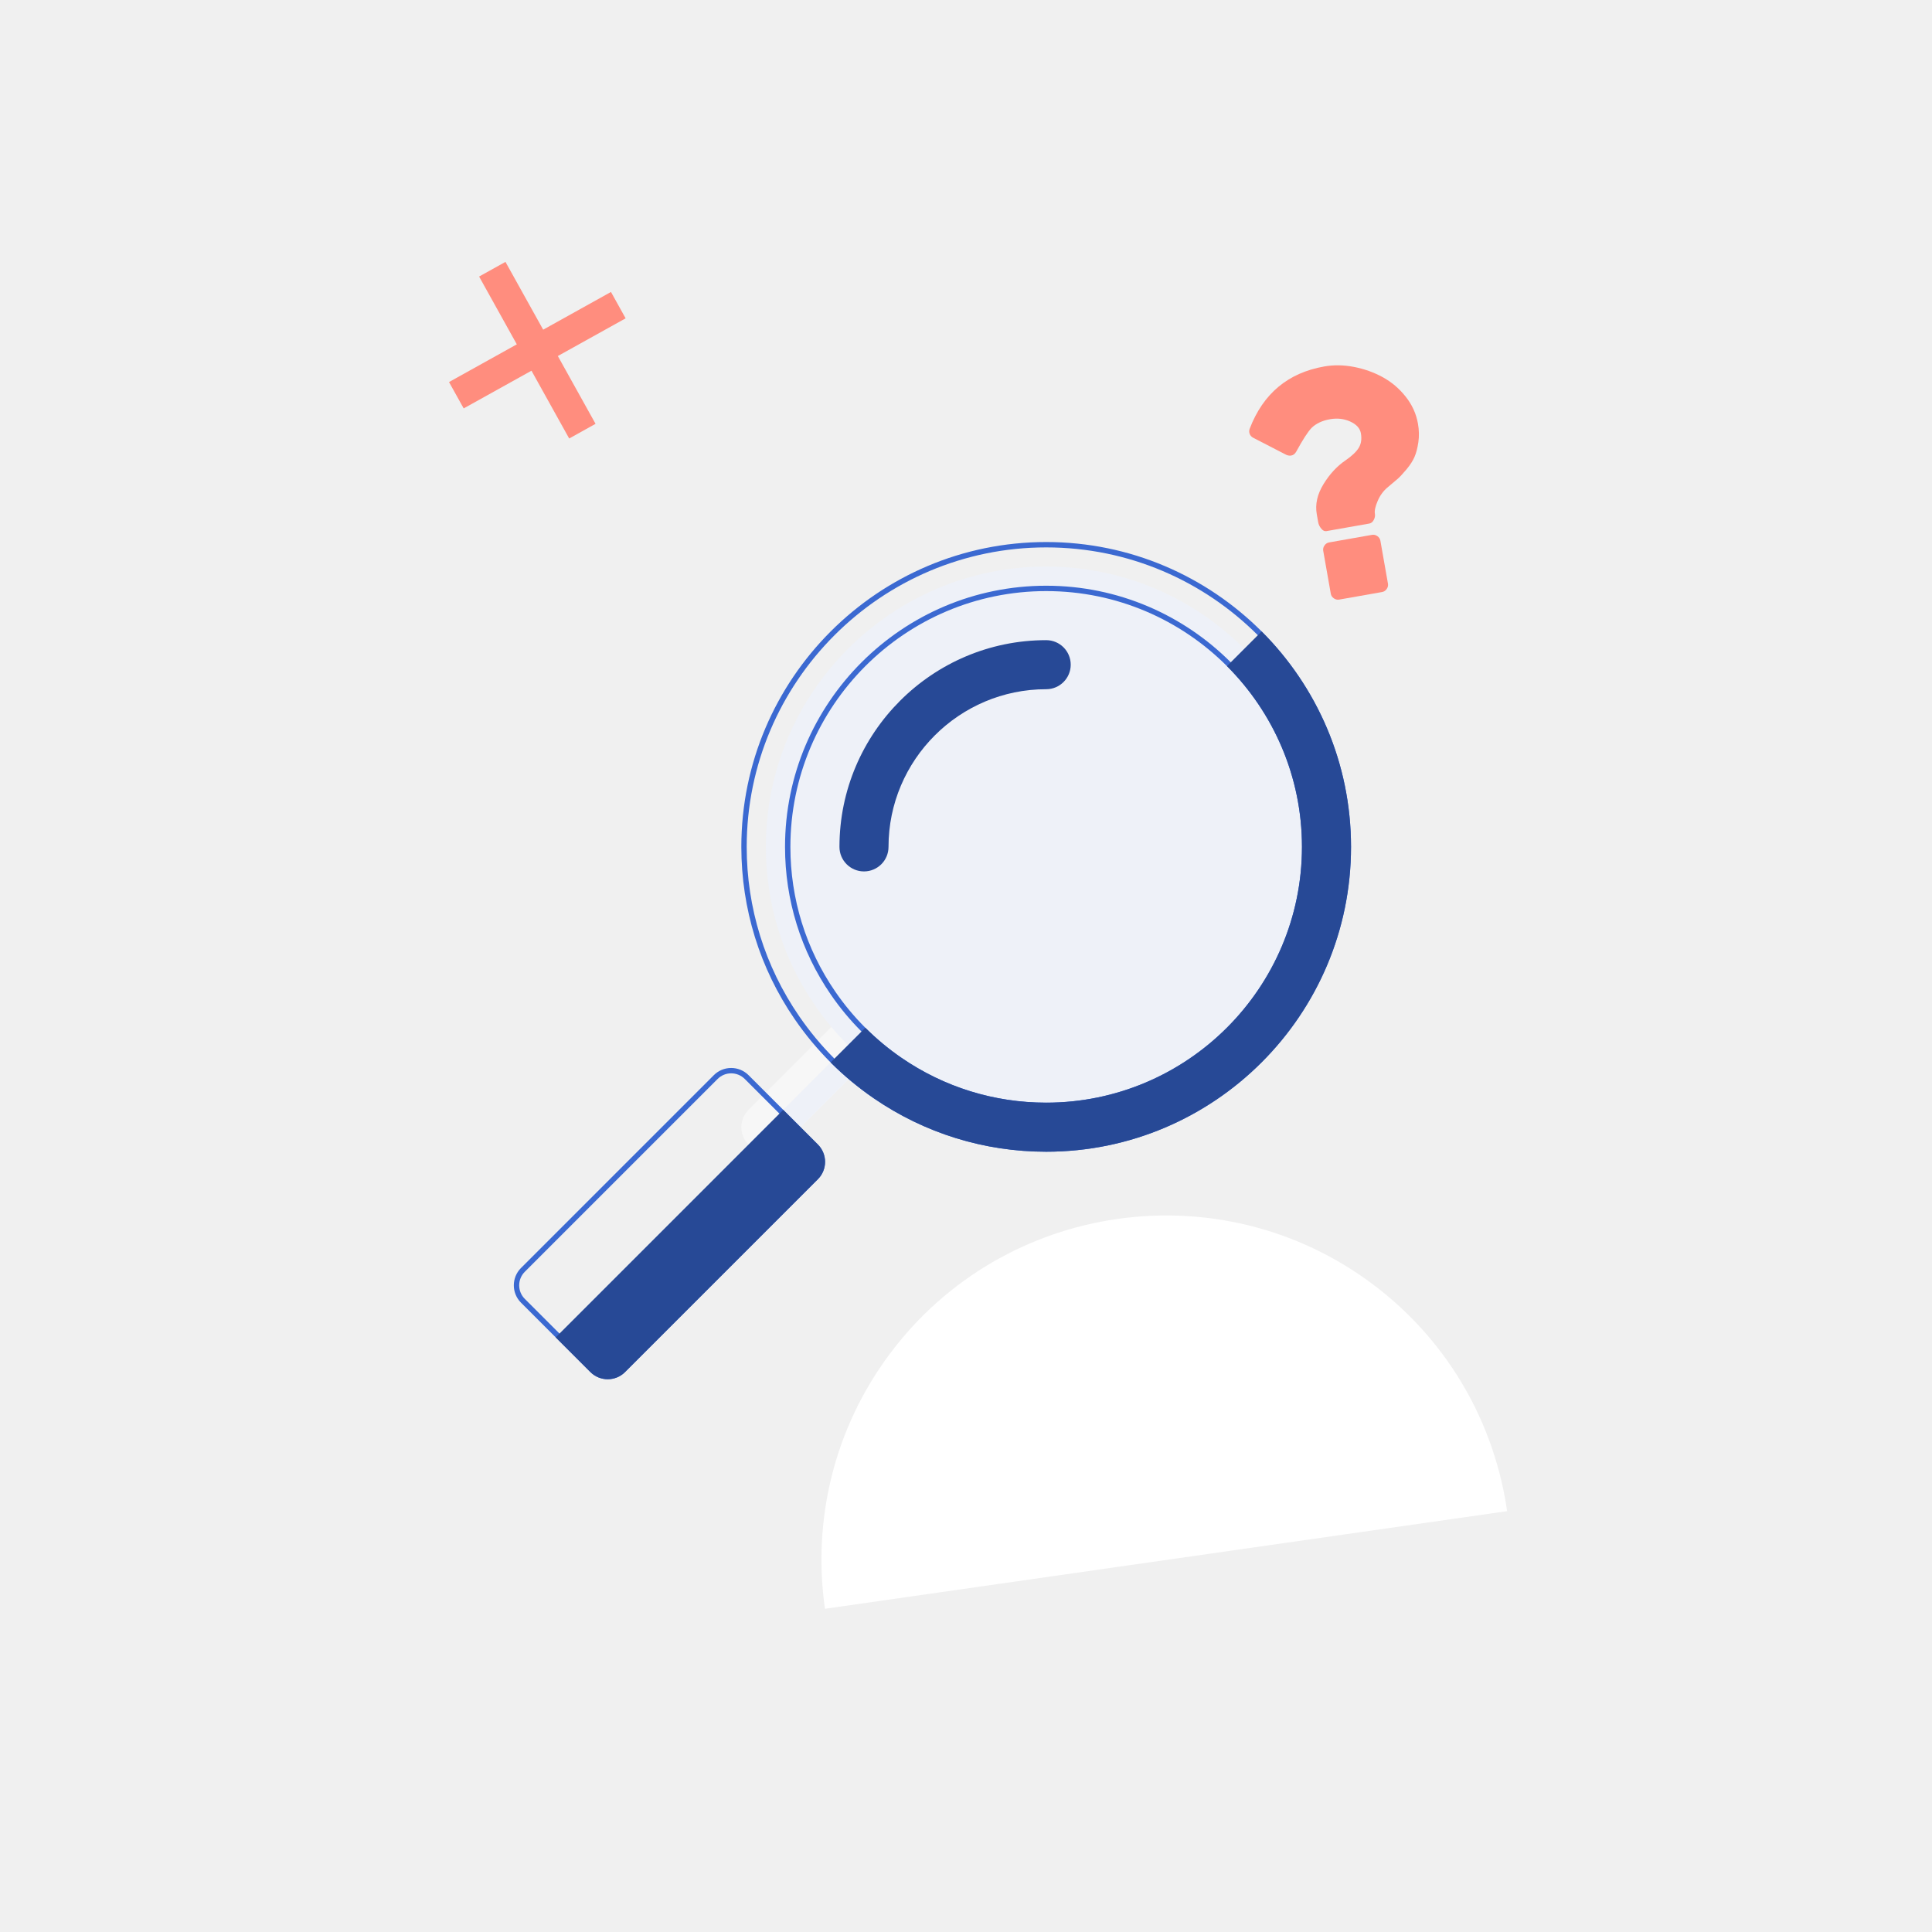
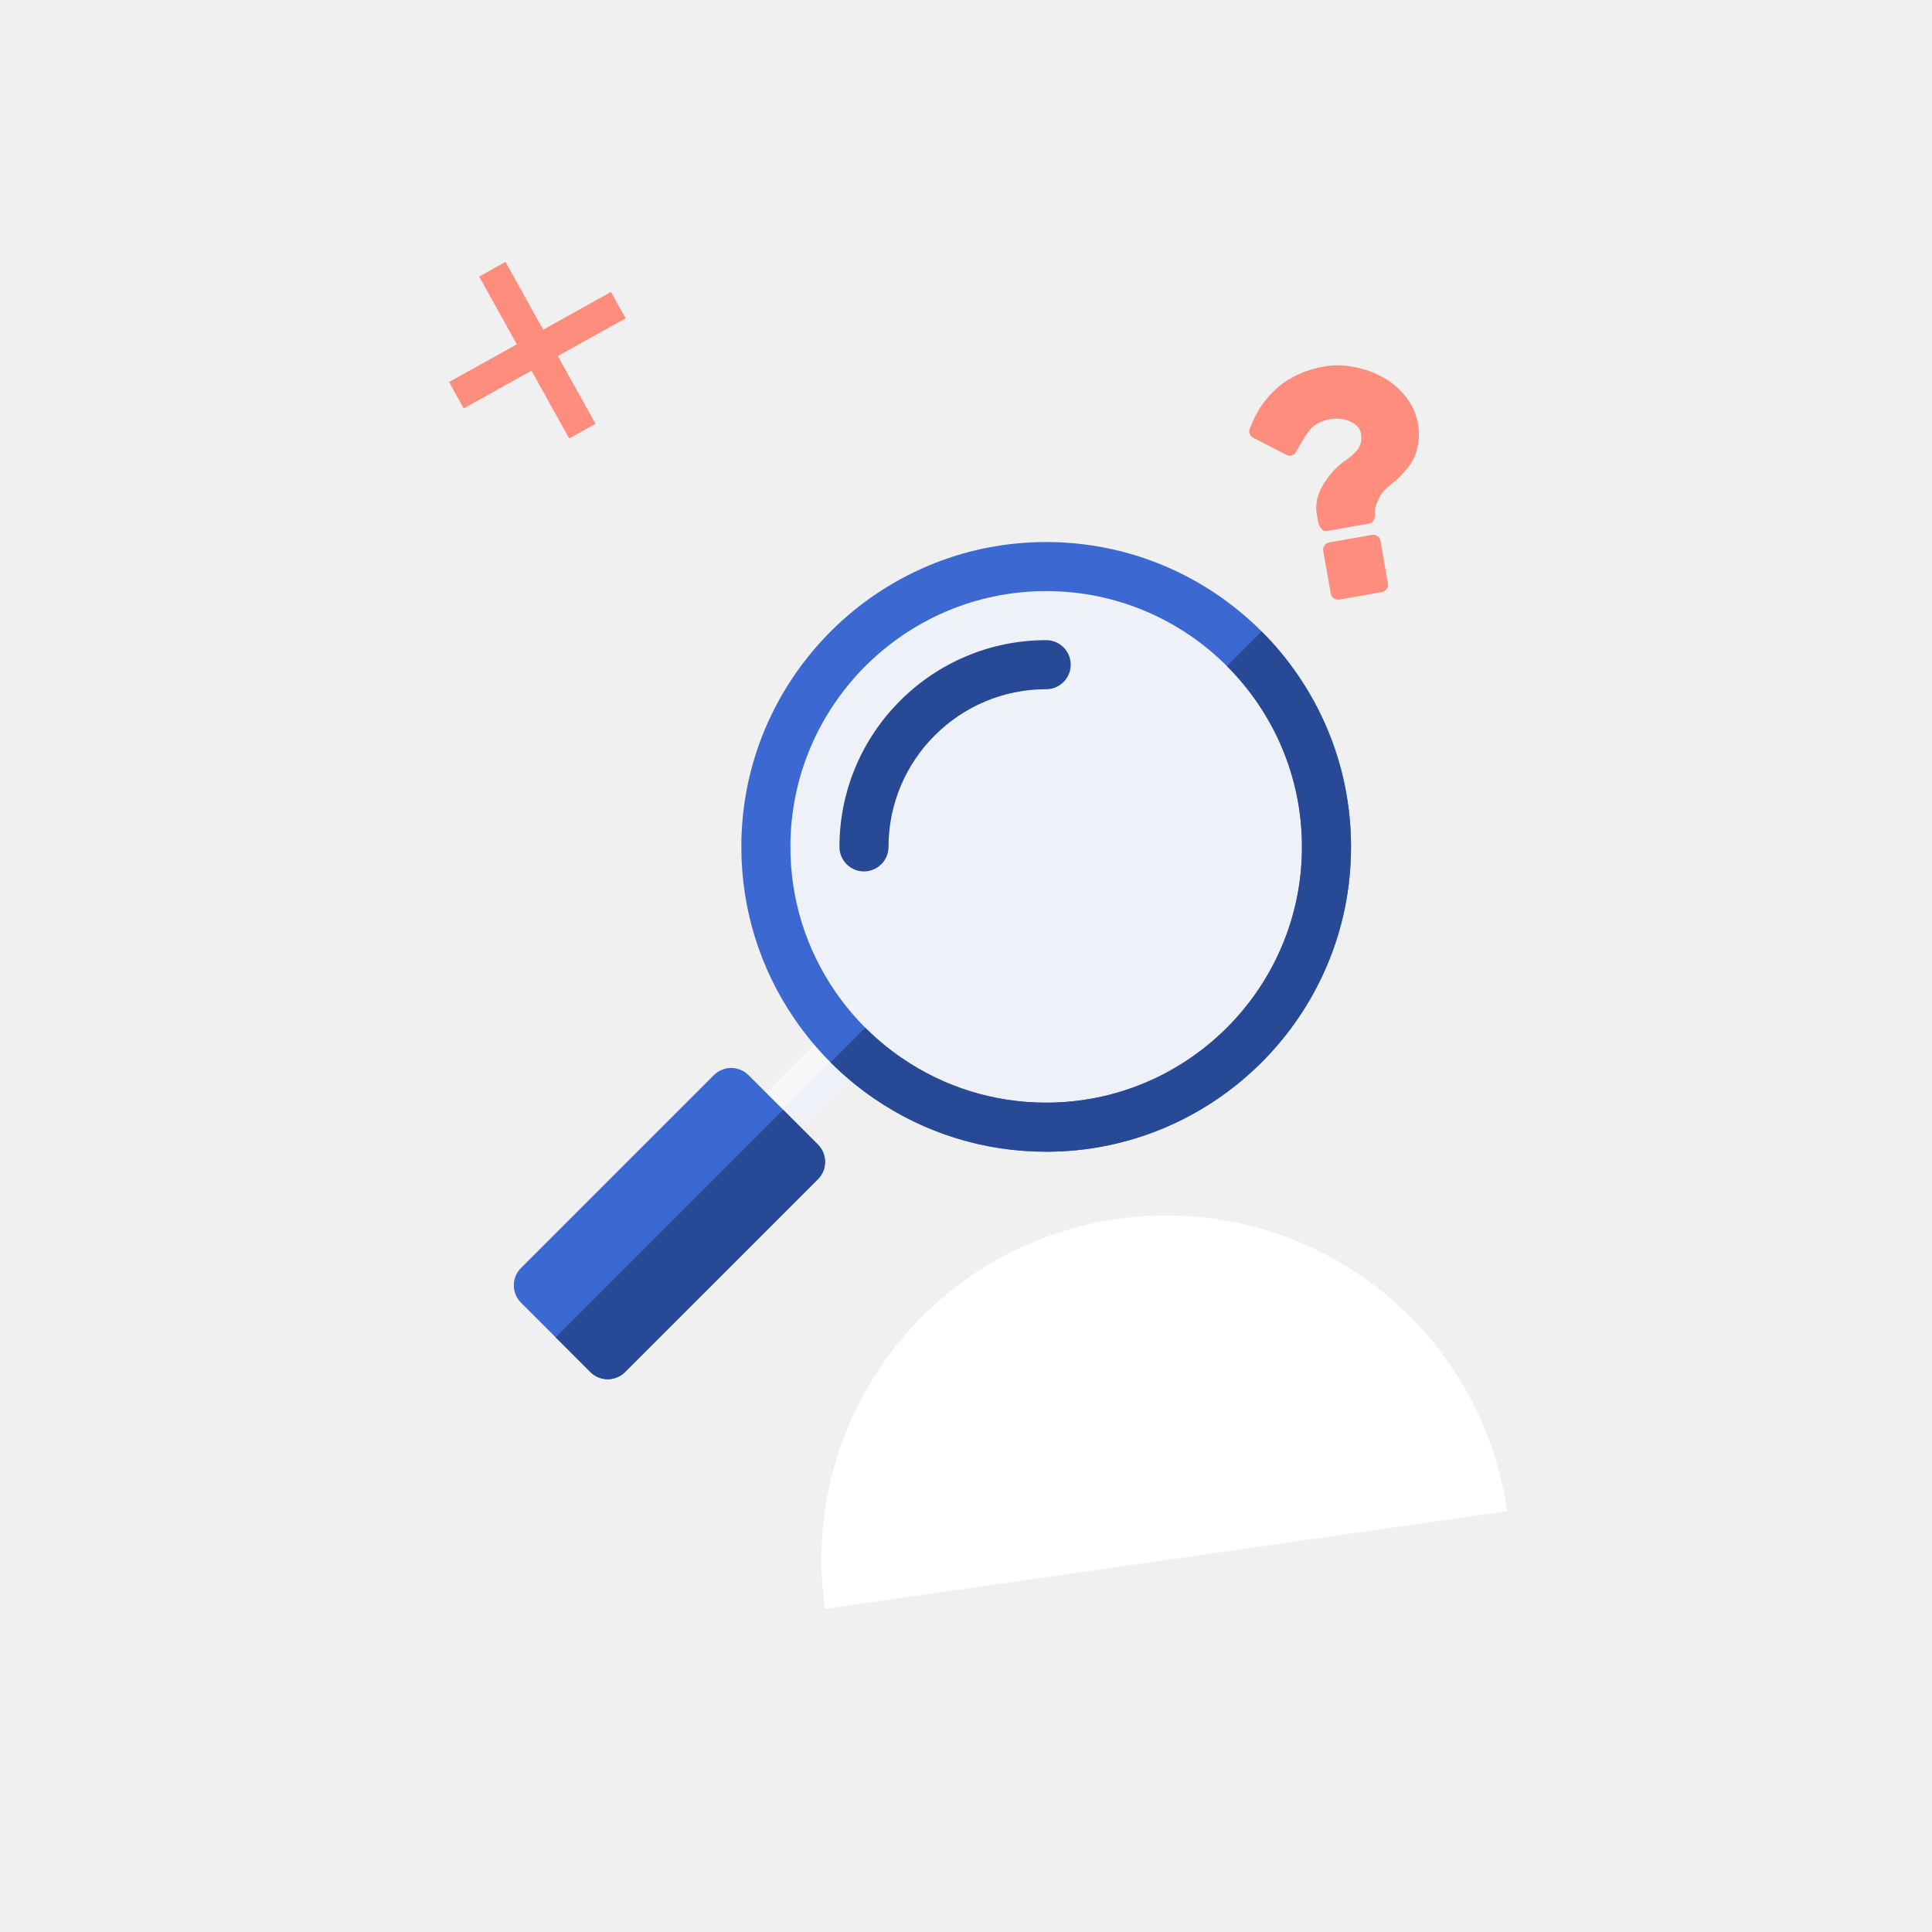
<svg xmlns="http://www.w3.org/2000/svg" viewBox="0 0 360 360" fill="none">
  <path d="M165.883 252.161C187.127 223.83 227.457 218.055 255.785 239.296C266.216 247.117 273.929 257.766 278.087 270.084C279.357 273.846 280.272 277.684 280.829 281.58L153.72 299.771C151.391 283.49 155.262 266.327 165.883 252.161Z" fill="white" />
  <path d="M161.241 197.967L145.943 213.268C145.05 214.161 143.88 214.606 142.71 214.606C141.54 214.606 140.37 214.161 139.477 213.268C137.695 211.483 137.695 208.588 139.477 206.803L154.776 191.501C156.561 189.719 159.456 189.719 161.241 191.501V191.504C163.024 193.29 163.027 196.181 161.241 197.967Z" fill="#F7F7F7" />
  <path d="M161.241 197.967L145.943 213.268C145.05 214.161 143.88 214.606 142.71 214.606C141.54 214.606 140.37 214.161 139.478 213.268L161.241 191.504C163.024 193.29 163.027 196.181 161.241 197.967Z" fill="#EEF1F8" />
  <path d="M247.172 157.803C247.172 186.602 223.742 210.035 194.94 210.035C184.334 210.035 174.118 206.87 165.4 200.883C162.737 199.055 160.269 197.004 158.006 194.74C155.745 192.476 153.688 190.005 151.86 187.339C145.873 178.625 142.707 168.409 142.707 157.803C142.707 129.001 166.141 105.57 194.94 105.57C209.342 105.57 222.401 111.429 231.856 120.89C241.316 130.348 247.172 143.403 247.172 157.803Z" fill="#EEF1F8" />
  <path d="M247.172 157.803C247.172 186.602 223.742 210.035 194.94 210.035C184.334 210.035 174.117 206.87 165.4 200.883C162.737 199.055 160.269 197.004 158.006 194.74L231.856 120.89C241.316 130.348 247.172 143.403 247.172 157.803Z" fill="#EEF1F8" />
  <path d="M156.421 157.806C156.421 160.33 158.467 162.376 160.991 162.376C163.515 162.376 165.562 160.33 165.562 157.806C165.562 141.605 178.742 128.425 194.943 128.425C197.467 128.425 199.513 126.379 199.513 123.855C199.513 121.331 197.467 119.284 194.943 119.284C173.702 119.284 156.421 136.565 156.421 157.806Z" fill="#274996" />
-   <path d="M148.503 189.64L148.503 189.64C142.049 180.248 138.637 169.238 138.637 157.8C138.637 126.757 163.894 101.5 194.943 101.5C210.465 101.5 224.541 107.814 234.735 118.011C244.929 128.207 251.243 142.28 251.243 157.8C251.243 188.849 225.986 214.106 194.943 214.106C183.505 214.106 172.495 210.693 163.1 204.24C160.23 202.267 157.569 200.059 155.13 197.617L155.129 197.616C152.69 195.179 150.476 192.513 148.503 189.64ZM167.707 197.529C175.743 203.049 185.159 205.965 194.943 205.965C221.498 205.965 243.102 184.358 243.102 157.8C243.102 144.526 237.701 132.484 228.98 123.766C220.264 115.045 208.222 109.641 194.943 109.641C168.384 109.641 146.778 131.244 146.778 157.8C146.778 167.583 149.693 176.999 155.214 185.032C156.9 187.492 158.797 189.773 160.888 191.858C162.975 193.948 165.25 195.842 167.707 197.529Z" stroke="#3B69D1" />
+   <path d="M148.503 189.64L148.503 189.64C142.049 180.248 138.637 169.238 138.637 157.8C138.637 126.757 163.894 101.5 194.943 101.5C210.465 101.5 224.541 107.814 234.735 118.011C244.929 128.207 251.243 142.28 251.243 157.8C251.243 188.849 225.986 214.106 194.943 214.106C183.505 214.106 172.495 210.693 163.1 204.24C160.23 202.267 157.569 200.059 155.13 197.617L155.129 197.616C152.69 195.179 150.476 192.513 148.503 189.64ZM167.707 197.529C175.743 203.049 185.159 205.965 194.943 205.965C221.498 205.965 243.102 184.358 243.102 157.8C243.102 144.526 237.701 132.484 228.98 123.766C220.264 115.045 208.222 109.641 194.943 109.641C168.384 109.641 146.778 131.244 146.778 157.8C146.778 167.583 149.693 176.999 155.214 185.032C156.9 187.492 158.797 189.773 160.888 191.858C162.975 193.948 165.25 195.842 167.707 197.529Z" fill="#3B69D1" stroke="#3B69D1" />
  <path d="M251.743 157.8C251.743 189.125 226.262 214.606 194.943 214.606C183.404 214.606 172.295 211.163 162.817 204.652C159.922 202.662 157.238 200.435 154.776 197.97L161.241 191.504C163.307 193.573 165.559 195.447 167.99 197.117C175.943 202.58 185.26 205.465 194.943 205.465C221.222 205.465 242.602 184.082 242.602 157.8C242.602 144.665 237.258 132.748 228.626 124.12L235.088 117.657C245.372 127.944 251.743 142.142 251.743 157.8Z" fill="#274996" />
-   <path d="M152.049 219.374L152.049 219.374L116.117 255.309C114.526 256.9 111.948 256.895 110.362 255.309L103.899 248.846L97.434 242.381C95.85 240.797 95.843 238.216 97.434 236.626L133.369 200.691C134.131 199.928 135.165 199.5 136.245 199.5C137.325 199.5 138.362 199.929 139.124 200.691L145.589 207.156L145.59 207.156L152.049 213.619L152.049 213.619C153.639 215.209 153.639 217.787 152.049 219.374Z" stroke="#3B69D1" />
+   <path d="M152.049 219.374L152.049 219.374L116.117 255.309C114.526 256.9 111.948 256.895 110.362 255.309L103.899 248.846L97.434 242.381C95.85 240.797 95.843 238.216 97.434 236.626L133.369 200.691C134.131 199.928 135.165 199.5 136.245 199.5C137.325 199.5 138.362 199.929 139.124 200.691L145.589 207.156L145.59 207.156L152.049 213.619L152.049 213.619C153.639 215.209 153.639 217.787 152.049 219.374Z" fill="#3B69D1" stroke="#3B69D1" />
  <path d="M152.402 219.728L116.47 255.662C114.684 257.449 111.789 257.443 110.008 255.662L103.546 249.2L145.943 206.803L152.402 213.265C154.188 215.051 154.188 217.945 152.402 219.728Z" fill="#274996" />
  <path d="M255.65 99.664L247.661 101.072C247.307 101.135 247.019 101.324 246.8 101.637C246.58 101.95 246.502 102.284 246.565 102.639L247.973 110.628C248.036 110.983 248.224 111.271 248.537 111.49C248.85 111.709 249.184 111.788 249.539 111.725L257.528 110.316C257.883 110.254 258.171 110.065 258.39 109.753C258.61 109.44 258.688 109.105 258.625 108.75L257.217 100.761C257.154 100.406 256.966 100.119 256.652 99.899C256.34 99.68 256.005 99.601 255.65 99.664Z" fill="#FF8D7E" />
  <path d="M261.919 73.9C260.714 72.384 259.289 71.177 257.642 70.277C255.997 69.378 254.213 68.742 252.295 68.371C250.376 68.001 248.53 67.972 246.754 68.285C240.008 69.474 235.38 73.334 232.87 79.863C232.744 80.182 232.737 80.504 232.852 80.827C232.966 81.15 233.187 81.397 233.514 81.568L239.707 84.766C240.027 84.893 240.32 84.933 240.586 84.886C240.986 84.815 241.298 84.577 241.525 84.171C242.77 81.892 243.732 80.407 244.411 79.715C245.252 78.903 246.393 78.37 247.836 78.116C249.189 77.877 250.445 78.022 251.602 78.55C252.759 79.078 253.419 79.808 253.584 80.74C253.767 81.783 253.639 82.675 253.198 83.417C252.757 84.158 251.934 84.943 250.73 85.774C249.136 86.855 247.761 88.339 246.607 90.225C245.452 92.11 245.037 93.974 245.362 95.816L245.626 97.313C245.701 97.735 245.89 98.131 246.196 98.5C246.501 98.87 246.82 99.025 247.153 98.966L255.142 97.558C255.497 97.495 255.777 97.269 255.983 96.877C256.188 96.487 256.258 96.103 256.192 95.726C256.094 95.171 256.268 94.373 256.713 93.334C257.159 92.295 257.792 91.439 258.613 90.768C259.391 90.127 259.998 89.614 260.434 89.228C260.871 88.843 261.423 88.247 262.094 87.442C262.764 86.638 263.258 85.87 263.575 85.139C263.892 84.408 264.131 83.491 264.291 82.387C264.452 81.283 264.426 80.132 264.214 78.934C263.889 77.092 263.124 75.414 261.919 73.9Z" fill="#FF8D7E" />
  <path d="M116.577 59.316L113.845 54.403L101.213 61.43L94.186 48.798L89.274 51.53L96.3 64.162L83.668 71.189L86.401 76.101L99.033 69.075L106.059 81.707L110.972 78.974L103.945 66.342L116.577 59.316Z" fill="#FF8D7E" />
</svg>
